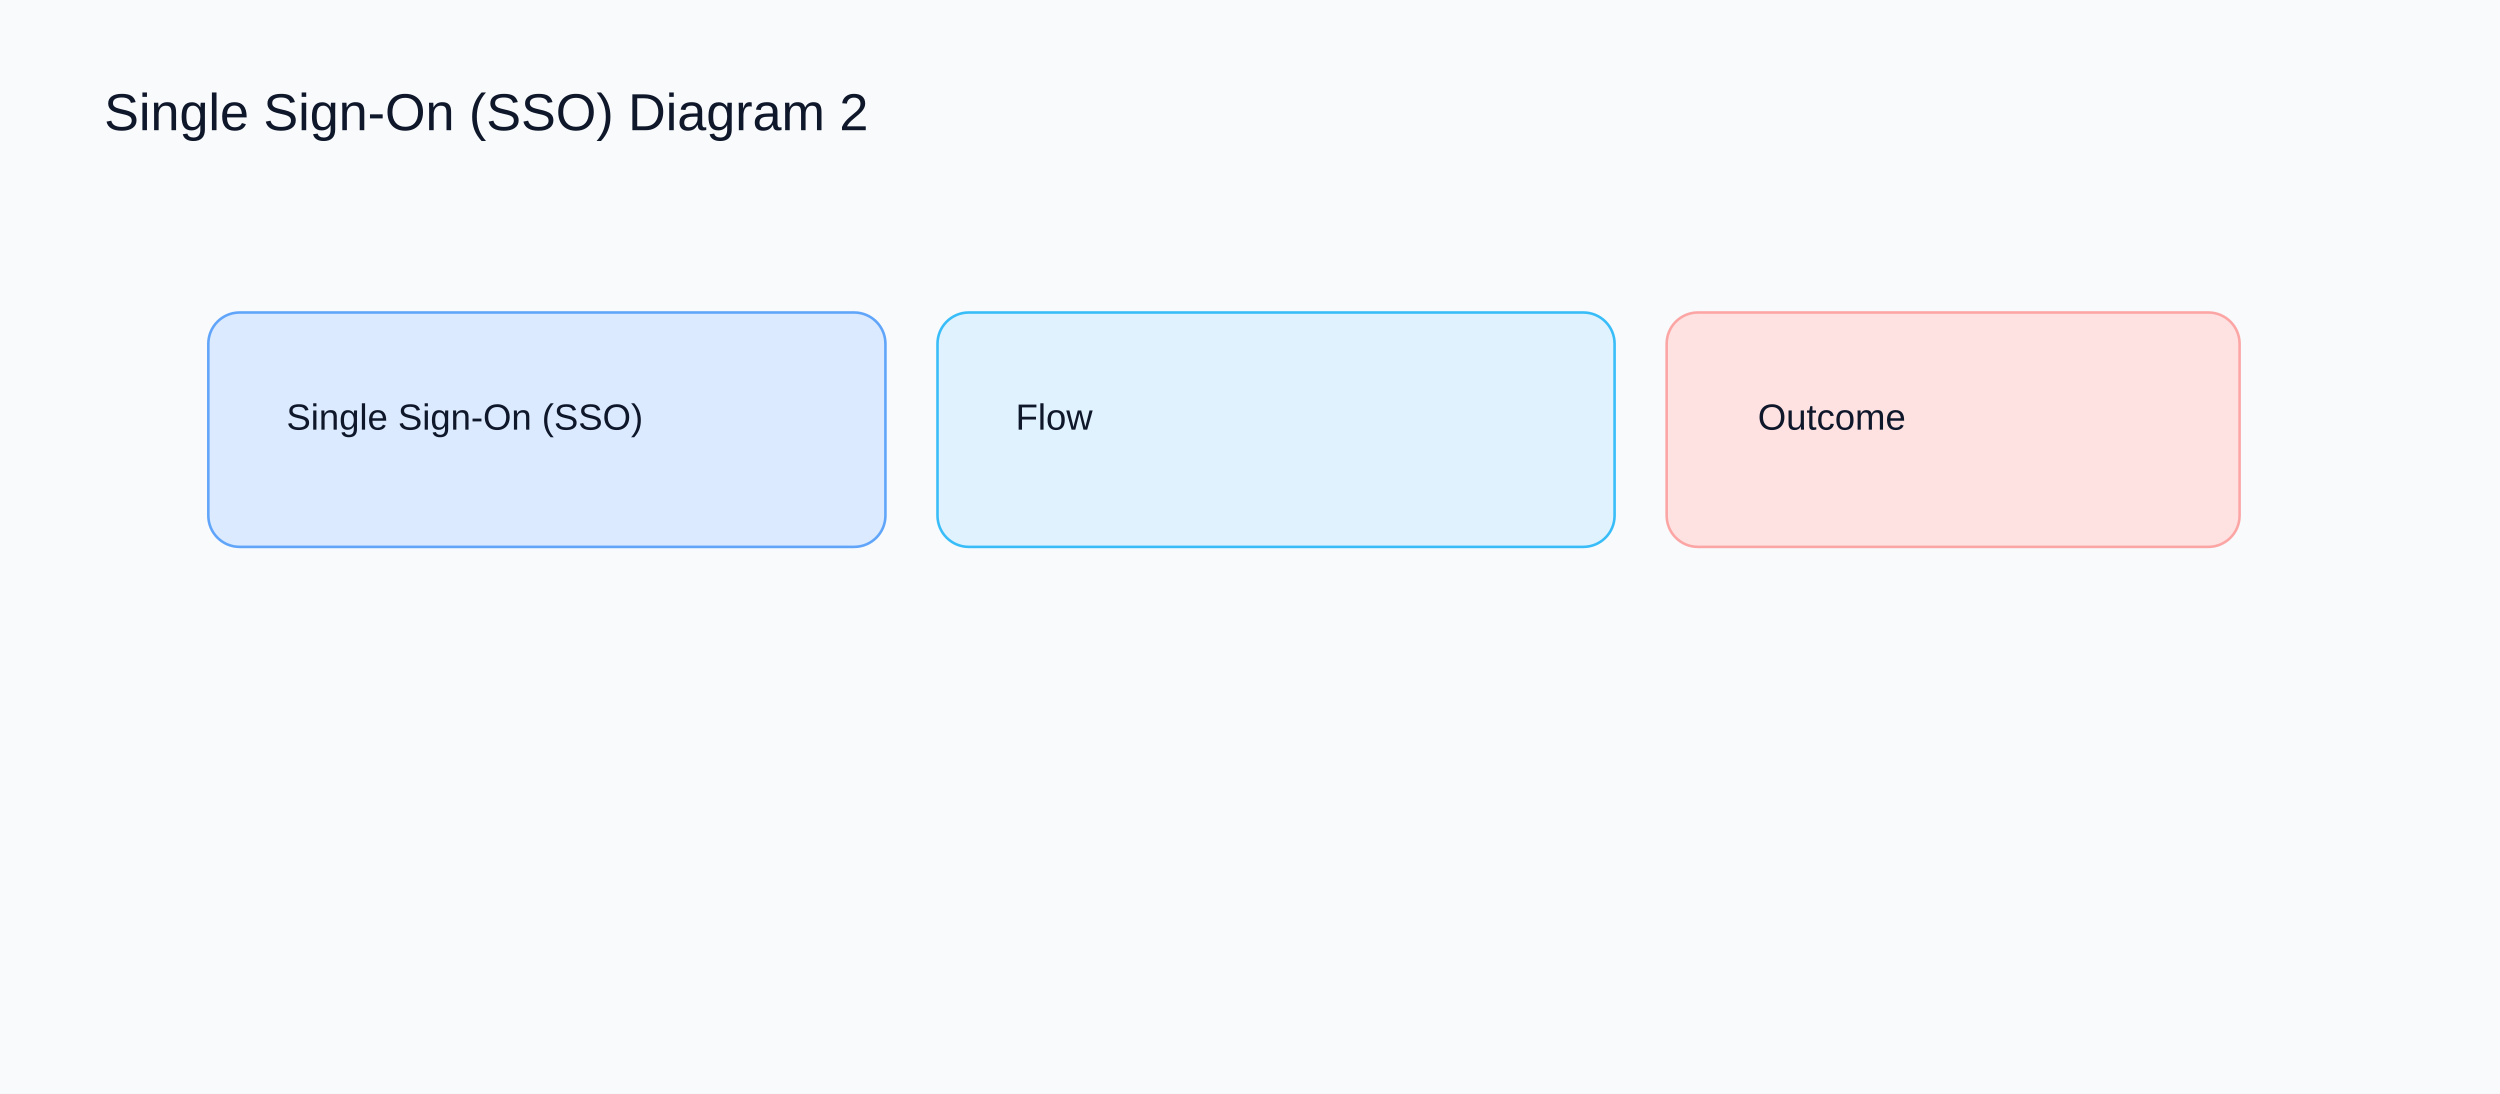
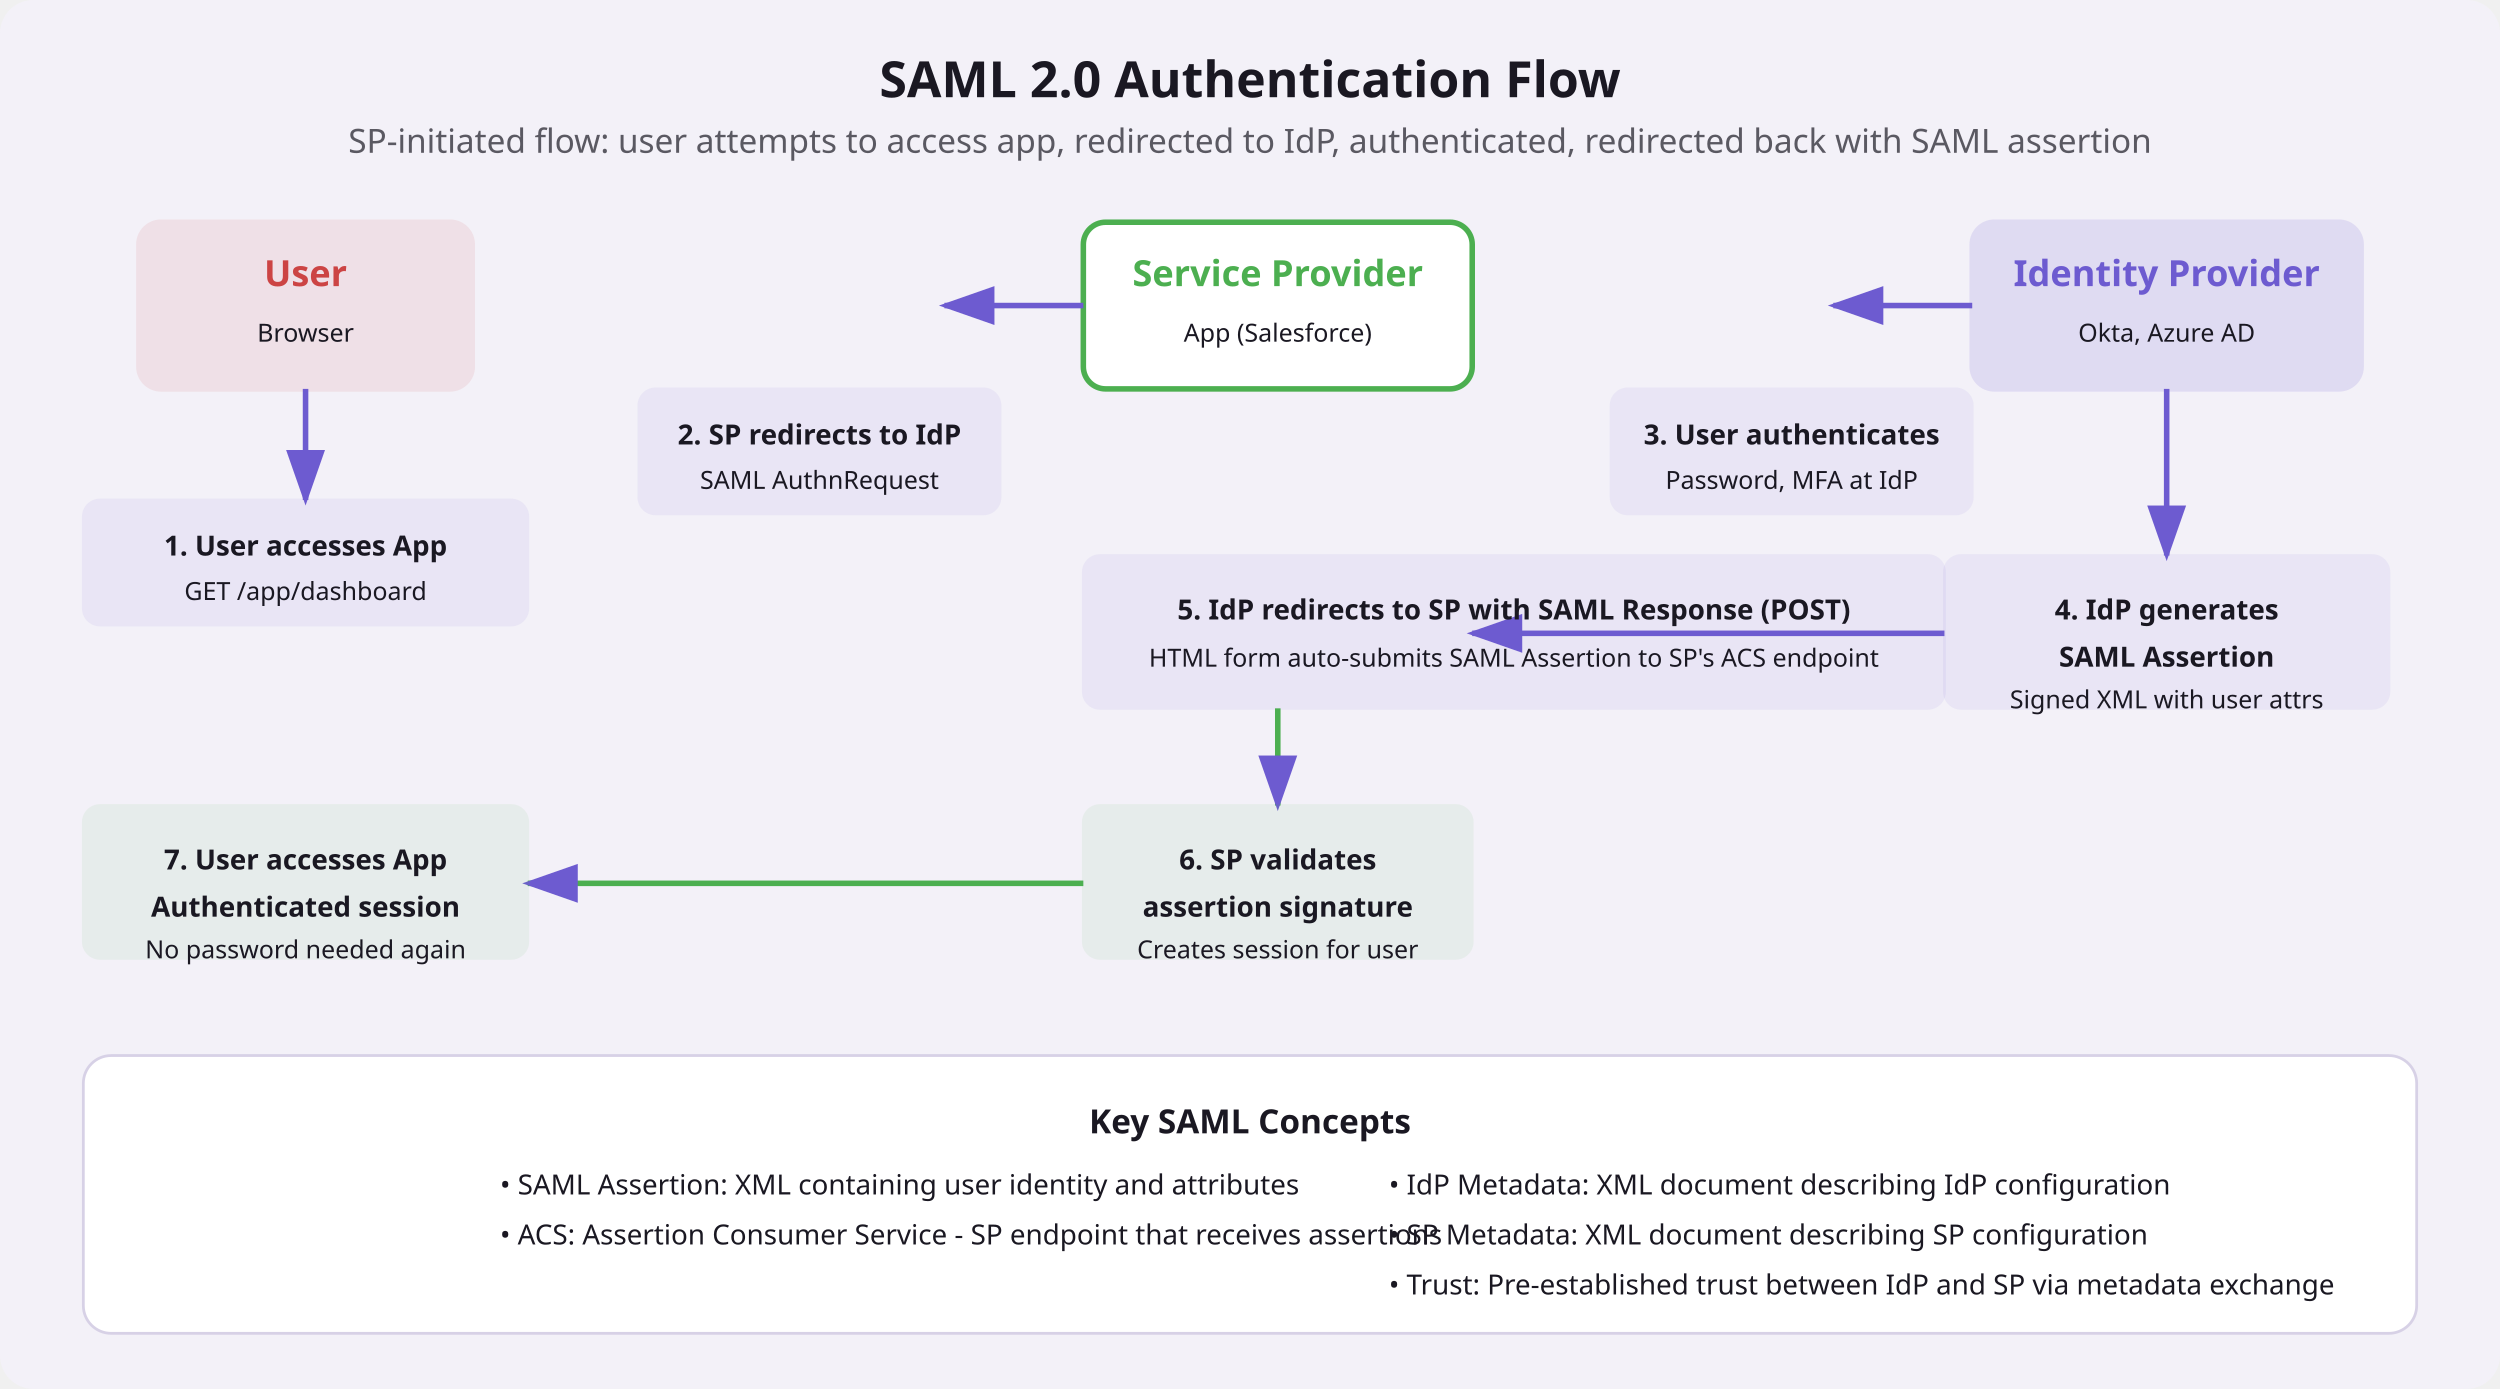
- <svg xmlns="http://www.w3.org/2000/svg" width="960" height="420" viewBox="0 0 960 420">
-   <rect width="960" height="420" fill="#f8fafc" />
-   <text x="40" y="50" font-family="Arial" font-size="20" fill="#0f172a">Single Sign-On (SSO) Diagram 2</text>
-   <rect x="80" y="120" width="260" height="90" rx="12" fill="#dbeafe" stroke="#60a5fa" />
-   <text x="110" y="165" font-family="Arial" font-size="14" fill="#0f172a">Single Sign-On (SSO)</text>
-   <rect x="360" y="120" width="260" height="90" rx="12" fill="#e0f2fe" stroke="#38bdf8" />
-   <text x="390" y="165" font-family="Arial" font-size="14" fill="#0f172a">Flow</text>
-   <rect x="640" y="120" width="220" height="90" rx="12" fill="#fee2e2" stroke="#fca5a5" />
-   <text x="675" y="165" font-family="Arial" font-size="14" fill="#0f172a">Outcome</text>
+ <svg xmlns="http://www.w3.org/2000/svg" viewBox="0 0 900 500" font-family="system-ui, sans-serif">
+   <rect width="900" height="500" rx="12" fill="#f3f1f8" />
+   <text x="450" y="35" text-anchor="middle" font-size="18" font-weight="700" fill="#1a1822">SAML 2.0 Authentication Flow</text>
+   <text x="450" y="55" text-anchor="middle" font-size="12" fill="#1a1822" opacity="0.7">SP-initiated flow: user attempts to access app, redirected to IdP, authenticated, redirected back with SAML assertion</text>
+   <rect x="50" y="80" width="120" height="60" rx="8" fill="#cc4444" opacity="0.1" stroke="#cc4444" stroke-width="2" />
+   <text x="110" y="103" text-anchor="middle" font-size="13" font-weight="700" fill="#cc4444">User</text>
+   <text x="110" y="123" text-anchor="middle" font-size="9" fill="#1a1822">Browser</text>
+   <rect x="390" y="80" width="140" height="60" rx="8" fill="#ffffff" stroke="#4caf50" stroke-width="2" />
+   <text x="460" y="103" text-anchor="middle" font-size="13" font-weight="700" fill="#4caf50">Service Provider</text>
+   <text x="460" y="123" text-anchor="middle" font-size="9" fill="#1a1822">App (Salesforce)</text>
+   <rect x="710" y="80" width="140" height="60" rx="8" fill="#6d5bd0" opacity="0.15" stroke="#6d5bd0" stroke-width="2" />
+   <text x="780" y="103" text-anchor="middle" font-size="13" font-weight="700" fill="#6d5bd0">Identity Provider</text>
+   <text x="780" y="123" text-anchor="middle" font-size="9" fill="#1a1822">Okta, Azure AD</text>
+   <line x1="110" y1="140" x2="110" y2="180" stroke="#6d5bd0" stroke-width="2" marker-end="url(#arrowSSO)" />
+   <rect x="30" y="180" width="160" height="45" rx="6" fill="#6d5bd0" opacity="0.08" stroke="#6d5bd0" stroke-width="1" />
+   <text x="110" y="200" text-anchor="middle" font-size="10" font-weight="600" fill="#1a1822">1. User accesses App</text>
+   <text x="110" y="216" text-anchor="middle" font-size="9" fill="#1a1822">GET /app/dashboard</text>
+   <line x1="390" y1="110" x2="340" y2="110" stroke="#6d5bd0" stroke-width="2" marker-end="url(#arrowSSO)" />
+   <rect x="230" y="140" width="130" height="45" rx="6" fill="#6d5bd0" opacity="0.08" stroke="#6d5bd0" stroke-width="1" />
+   <text x="295" y="160" text-anchor="middle" font-size="10" font-weight="600" fill="#1a1822">2. SP redirects to IdP</text>
+   <text x="295" y="176" text-anchor="middle" font-size="9" fill="#1a1822">SAML AuthnRequest</text>
+   <line x1="710" y1="110" x2="660" y2="110" stroke="#6d5bd0" stroke-width="2" marker-end="url(#arrowSSO)" />
+   <rect x="580" y="140" width="130" height="45" rx="6" fill="#6d5bd0" opacity="0.08" stroke="#6d5bd0" stroke-width="1" />
+   <text x="645" y="160" text-anchor="middle" font-size="10" font-weight="600" fill="#1a1822">3. User authenticates</text>
+   <text x="645" y="176" text-anchor="middle" font-size="9" fill="#1a1822">Password, MFA at IdP</text>
+   <line x1="780" y1="140" x2="780" y2="200" stroke="#6d5bd0" stroke-width="2" marker-end="url(#arrowSSO)" />
+   <rect x="700" y="200" width="160" height="55" rx="6" fill="#6d5bd0" opacity="0.08" stroke="#6d5bd0" stroke-width="1" />
+   <text x="780" y="223" text-anchor="middle" font-size="10" font-weight="600" fill="#1a1822">4. IdP generates</text>
+   <text x="780" y="240" text-anchor="middle" font-size="10" font-weight="600" fill="#1a1822">SAML Assertion</text>
+   <text x="780" y="255" text-anchor="middle" font-size="9" fill="#1a1822">Signed XML with user attrs</text>
+   <line x1="700" y1="228" x2="530" y2="228" stroke="#6d5bd0" stroke-width="2" marker-end="url(#arrowSSO)" />
+   <rect x="390" y="200" width="310" height="55" rx="6" fill="#6d5bd0" opacity="0.08" stroke="#6d5bd0" stroke-width="1" />
+   <text x="545" y="223" text-anchor="middle" font-size="10" font-weight="600" fill="#1a1822">5. IdP redirects to SP with SAML Response (POST)</text>
+   <text x="545" y="240" text-anchor="middle" font-size="9" fill="#1a1822">HTML form auto-submits SAML Assertion to SP's ACS endpoint</text>
+   <line x1="460" y1="255" x2="460" y2="290" stroke="#4caf50" stroke-width="2" marker-end="url(#arrowSSO)" />
+   <rect x="390" y="290" width="140" height="55" rx="6" fill="#4caf50" opacity="0.08" stroke="#4caf50" stroke-width="1" />
+   <text x="460" y="313" text-anchor="middle" font-size="10" font-weight="600" fill="#1a1822">6. SP validates</text>
+   <text x="460" y="330" text-anchor="middle" font-size="10" font-weight="600" fill="#1a1822">assertion signature</text>
+   <text x="460" y="345" text-anchor="middle" font-size="9" fill="#1a1822">Creates session for user</text>
+   <line x1="390" y1="318" x2="190" y2="318" stroke="#4caf50" stroke-width="2" marker-end="url(#arrowSSO)" />
+   <rect x="30" y="290" width="160" height="55" rx="6" fill="#4caf50" opacity="0.08" stroke="#4caf50" stroke-width="1" />
+   <text x="110" y="313" text-anchor="middle" font-size="10" font-weight="600" fill="#1a1822">7. User accesses App</text>
+   <text x="110" y="330" text-anchor="middle" font-size="10" font-weight="600" fill="#1a1822">Authenticated session</text>
+   <text x="110" y="345" text-anchor="middle" font-size="9" fill="#1a1822">No password needed again</text>
+   <rect x="30" y="380" width="840" height="100" rx="10" fill="#ffffff" stroke="#d7d1e6" stroke-width="1" />
+   <text x="450" y="408" text-anchor="middle" font-size="12" font-weight="700" fill="#1a1822">Key SAML Concepts</text>
+   <text x="180" y="430" text-anchor="start" font-size="10" fill="#1a1822">• SAML Assertion: XML containing user identity and attributes</text>
+   <text x="180" y="448" text-anchor="start" font-size="10" fill="#1a1822">• ACS: Assertion Consumer Service - SP endpoint that receives assertions</text>
+   <text x="500" y="430" text-anchor="start" font-size="10" fill="#1a1822">• IdP Metadata: XML document describing IdP configuration</text>
+   <text x="500" y="448" text-anchor="start" font-size="10" fill="#1a1822">• SP Metadata: XML document describing SP configuration</text>
+   <text x="500" y="466" text-anchor="start" font-size="10" fill="#1a1822">• Trust: Pre-established trust between IdP and SP via metadata exchange</text>
+   <defs>
+     <marker id="arrowSSO" markerWidth="10" markerHeight="7" refX="9" refY="3.5" orient="auto">
+       <polygon points="0 0, 10 3.5, 0 7" fill="#6d5bd0" />
+     </marker>
+   </defs>
</svg>
